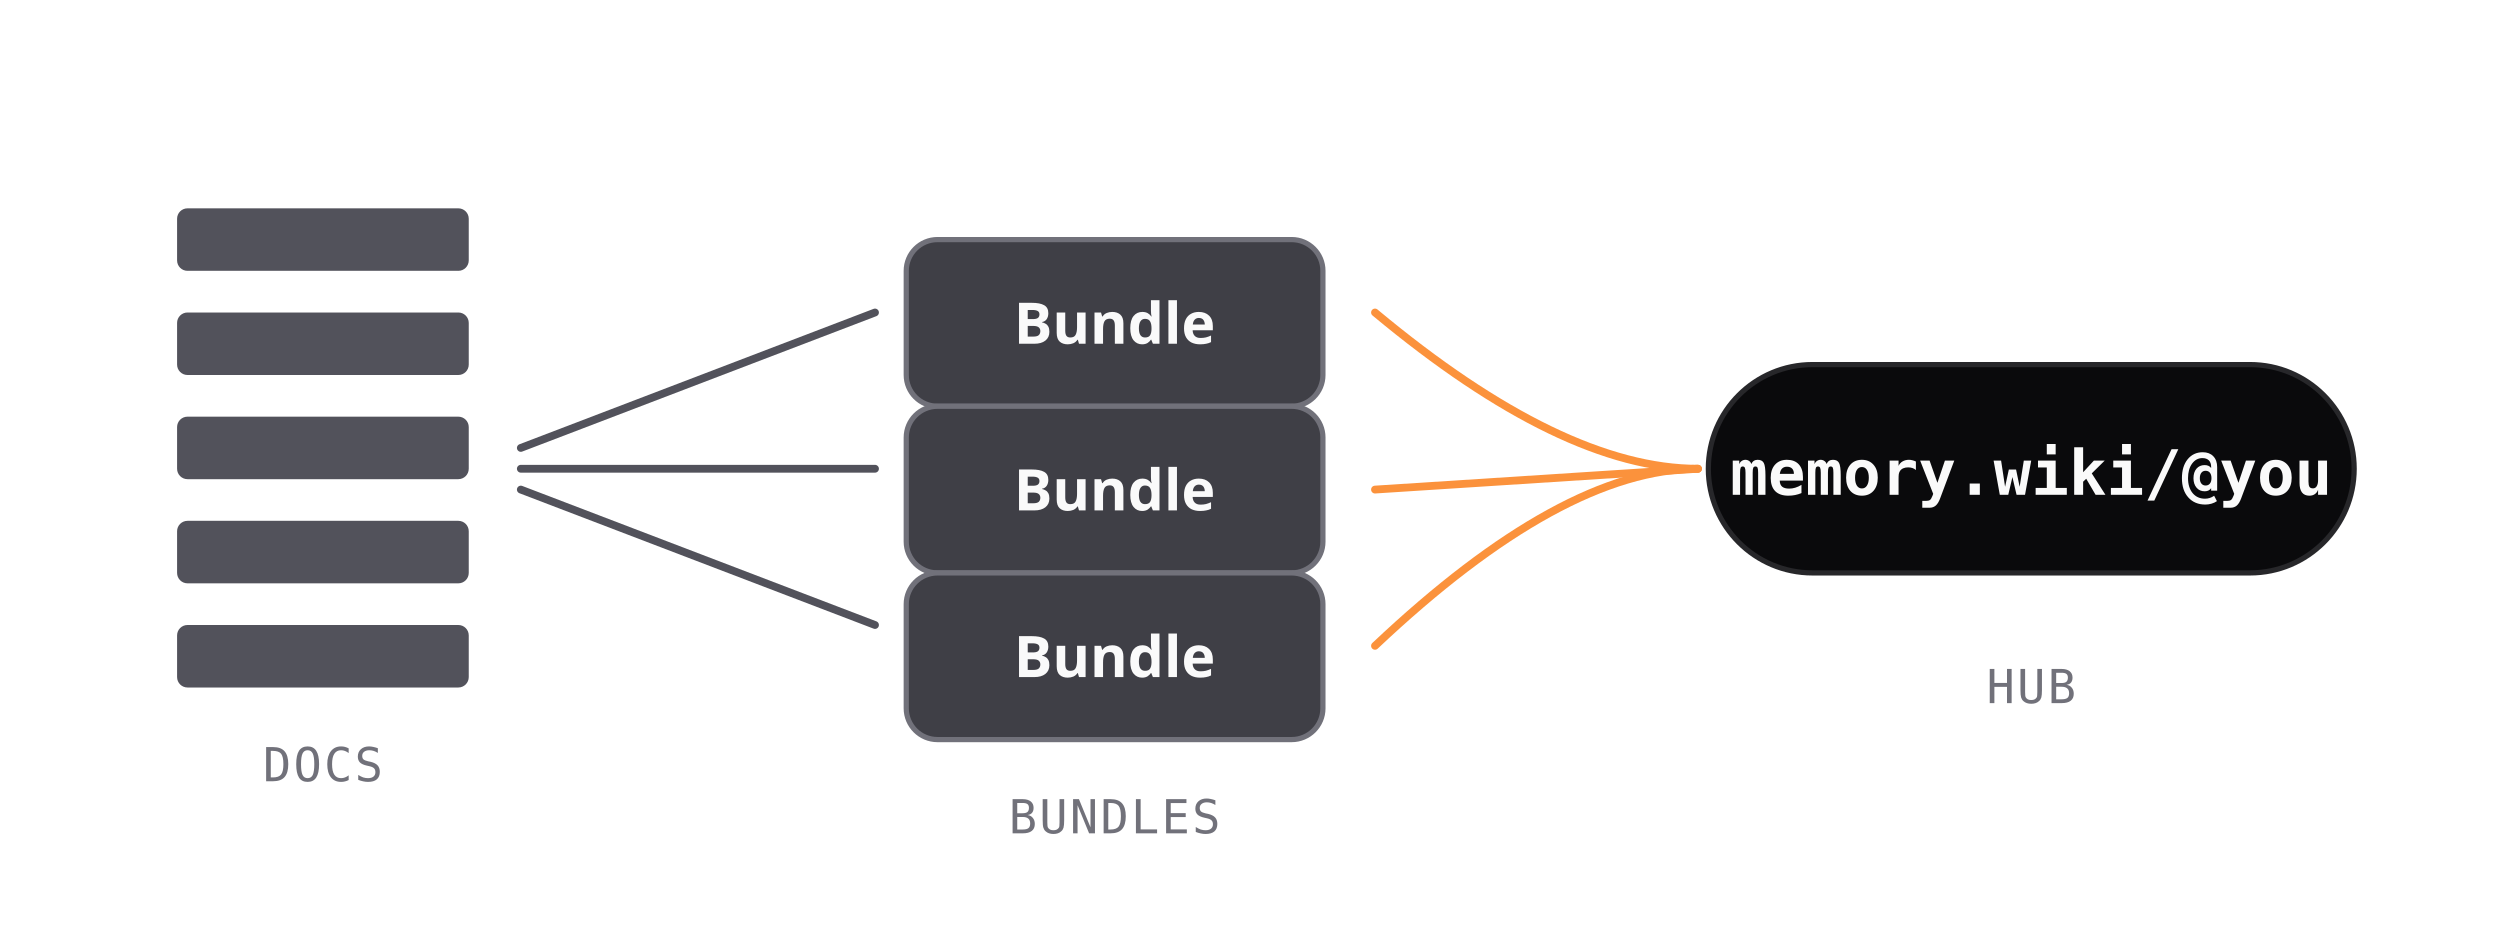
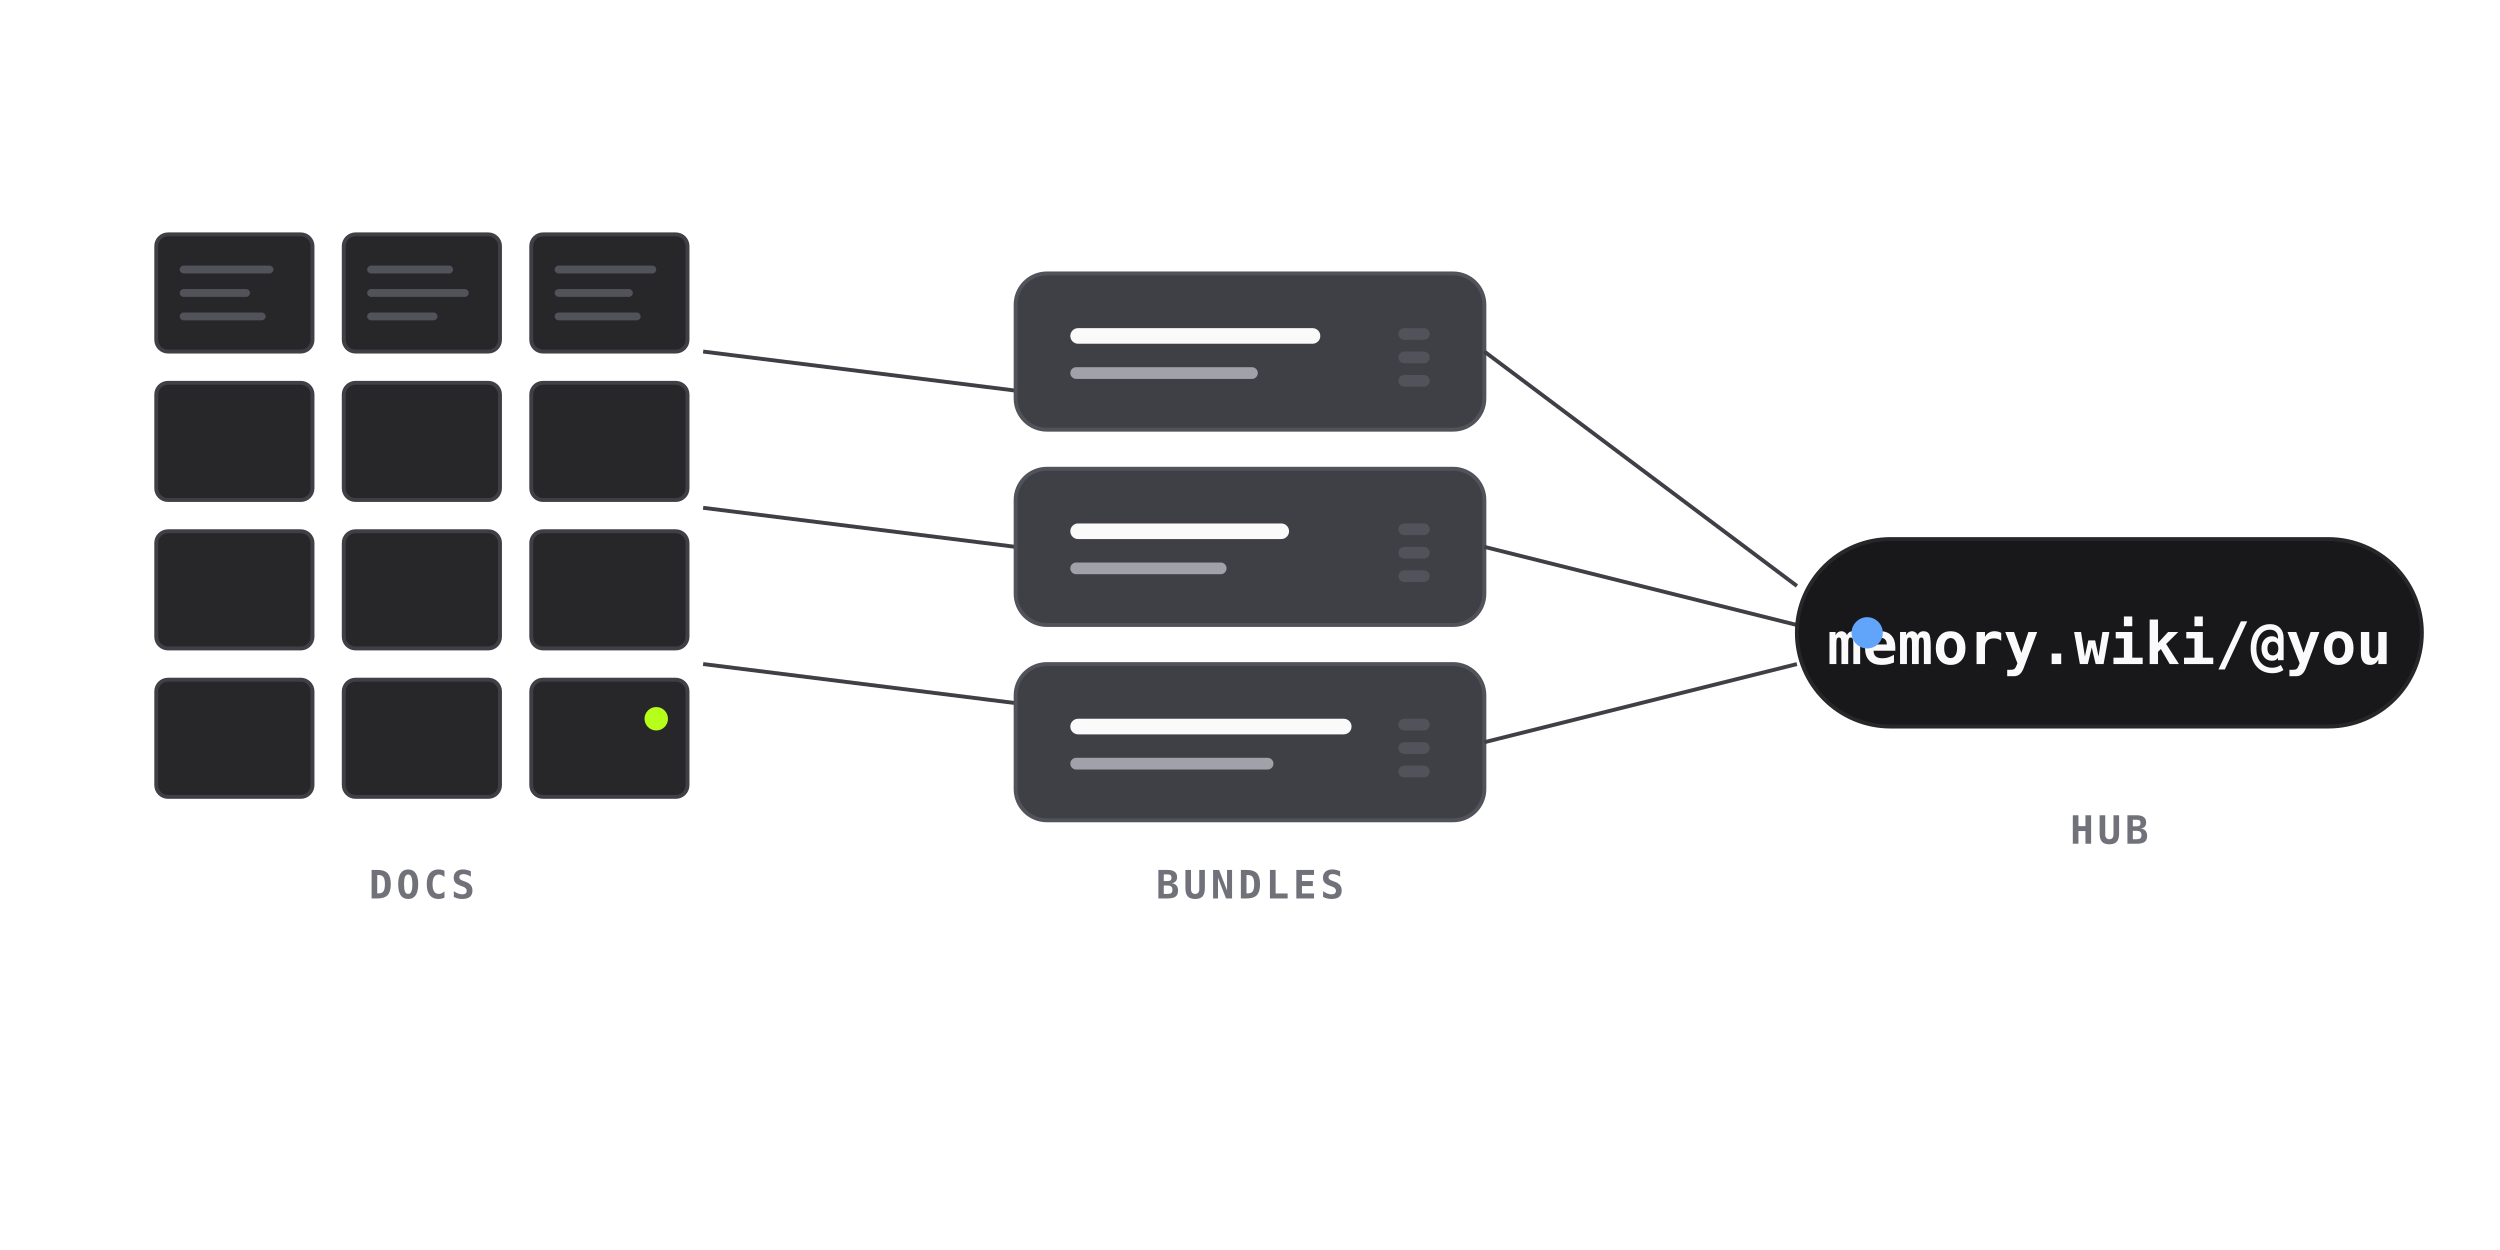
- <svg xmlns="http://www.w3.org/2000/svg" viewBox="0 0 480 180" fill="none">
-   <g>
-     <rect x="34" y="40" width="56" height="12" rx="2" fill="#52525b" />
-     <rect x="34" y="60" width="56" height="12" rx="2" fill="#52525b" />
-     <rect x="34" y="80" width="56" height="12" rx="2" fill="#52525b" />
-     <rect x="34" y="100" width="56" height="12" rx="2" fill="#52525b" />
-     <rect x="34" y="120" width="56" height="12" rx="2" fill="#52525b" />
-     <text x="62" y="150" text-anchor="middle" font-family="ui-monospace, monospace" font-size="9" letter-spacing="0.05em" fill="#71717a">DOCS</text>
+ <svg xmlns="http://www.w3.org/2000/svg" viewBox="0 0 640 320" fill="none">
+   <g transform="translate(40, 60)">
+     <g fill="#27272a" stroke="#3f3f46" stroke-width="1">
+       <rect x="0" y="0" width="40" height="30" rx="3" />
+       <rect x="48" y="0" width="40" height="30" rx="3" />
+       <rect x="96" y="0" width="40" height="30" rx="3" />
+       <rect x="0" y="38" width="40" height="30" rx="3" />
+       <rect x="48" y="38" width="40" height="30" rx="3" />
+       <rect x="96" y="38" width="40" height="30" rx="3" />
+       <rect x="0" y="76" width="40" height="30" rx="3" />
+       <rect x="48" y="76" width="40" height="30" rx="3" />
+       <rect x="96" y="76" width="40" height="30" rx="3" />
+       <rect x="0" y="114" width="40" height="30" rx="3" />
+       <rect x="48" y="114" width="40" height="30" rx="3" />
+       <rect x="96" y="114" width="40" height="30" rx="3" />
+     </g>
+     <g fill="#52525b">
+       <rect x="6" y="8" width="24" height="2" rx="1" />
+       <rect x="6" y="14" width="18" height="2" rx="1" />
+       <rect x="6" y="20" width="22" height="2" rx="1" />
+       <rect x="54" y="8" width="22" height="2" rx="1" />
+       <rect x="54" y="14" width="26" height="2" rx="1" />
+       <rect x="54" y="20" width="18" height="2" rx="1" />
+       <rect x="102" y="8" width="26" height="2" rx="1" />
+       <rect x="102" y="14" width="20" height="2" rx="1" />
+       <rect x="102" y="20" width="22" height="2" rx="1" />
+     </g>
+     <circle cx="128" cy="124" r="3" fill="#B5FF1A" />
+     <text x="68" y="170" text-anchor="middle" font-family="ui-monospace, monospace" font-size="10" font-weight="700" letter-spacing="0.1em" fill="#71717a">DOCS</text>
  </g>
-   <g stroke="#52525b" stroke-width="1.5" fill="none">
-     <path d="M100 86 L168 60" stroke-linecap="round" />
-     <path d="M100 90 L168 90" stroke-linecap="round" />
-     <path d="M100 94 L168 120" stroke-linecap="round" />
+   <g stroke="#3f3f46" stroke-width="1" fill="none">
+     <path d="M180 90 L260 100" />
+     <path d="M180 130 L260 140" />
+     <path d="M180 170 L260 180" />
+   </g>
+   <g transform="translate(260, 70)">
+     <g>
+       <rect width="120" height="40" rx="8" fill="#3f3f46" stroke="#52525b" stroke-width="1" />
+       <rect x="14" y="14" width="64" height="4" rx="2" fill="#fafafa" />
+       <rect x="14" y="24" width="48" height="3" rx="1.5" fill="#a1a1aa" />
+       <rect x="98" y="14" width="8" height="3" rx="1.5" fill="#52525b" />
+       <rect x="98" y="20" width="8" height="3" rx="1.5" fill="#52525b" />
+       <rect x="98" y="26" width="8" height="3" rx="1.5" fill="#52525b" />
+     </g>
+     <g transform="translate(0, 50)">
+       <rect width="120" height="40" rx="8" fill="#3f3f46" stroke="#52525b" stroke-width="1" />
+       <rect x="14" y="14" width="56" height="4" rx="2" fill="#fafafa" />
+       <rect x="14" y="24" width="40" height="3" rx="1.5" fill="#a1a1aa" />
+       <rect x="98" y="14" width="8" height="3" rx="1.5" fill="#52525b" />
+       <rect x="98" y="20" width="8" height="3" rx="1.5" fill="#52525b" />
+       <rect x="98" y="26" width="8" height="3" rx="1.5" fill="#52525b" />
+     </g>
+     <g transform="translate(0, 100)">
+       <rect width="120" height="40" rx="8" fill="#3f3f46" stroke="#52525b" stroke-width="1" />
+       <rect x="14" y="14" width="72" height="4" rx="2" fill="#fafafa" />
+       <rect x="14" y="24" width="52" height="3" rx="1.5" fill="#a1a1aa" />
+       <rect x="98" y="14" width="8" height="3" rx="1.5" fill="#52525b" />
+       <rect x="98" y="20" width="8" height="3" rx="1.5" fill="#52525b" />
+       <rect x="98" y="26" width="8" height="3" rx="1.5" fill="#52525b" />
+     </g>
+     <text x="60" y="160" text-anchor="middle" font-family="ui-monospace, monospace" font-size="10" font-weight="700" letter-spacing="0.1em" fill="#71717a">BUNDLES</text>
+   </g>
+   <g stroke="#3f3f46" stroke-width="1" fill="none">
+     <path d="M380 90  L460 150" />
+     <path d="M380 140 L460 160" />
+     <path d="M380 190 L460 170" />
  </g>
  <g>
-     <rect x="174" y="46" width="80" height="32" rx="6" fill="#3f3f46" stroke="#71717a" stroke-width="1" />
-     <text x="214" y="66" text-anchor="middle" font-family="system-ui, sans-serif" font-size="11" font-weight="600" fill="#fafafa">Bundle</text>
-     <rect x="174" y="78" width="80" height="32" rx="6" fill="#3f3f46" stroke="#71717a" stroke-width="1" />
-     <text x="214" y="98" text-anchor="middle" font-family="system-ui, sans-serif" font-size="11" font-weight="600" fill="#fafafa">Bundle</text>
-     <rect x="174" y="110" width="80" height="32" rx="6" fill="#3f3f46" stroke="#71717a" stroke-width="1" />
-     <text x="214" y="130" text-anchor="middle" font-family="system-ui, sans-serif" font-size="11" font-weight="600" fill="#fafafa">Bundle</text>
-     <text x="214" y="160" text-anchor="middle" font-family="ui-monospace, monospace" font-size="9" letter-spacing="0.05em" fill="#71717a">BUNDLES</text>
+     <rect x="460" y="138" width="160" height="48" rx="24" fill="#18181b" stroke="#27272a" stroke-width="1" />
+     <text x="540" y="170" text-anchor="middle" font-family="ui-monospace, SFMono-Regular, Menlo, monospace" font-size="15" font-weight="700" fill="#fafafa">memory.wiki/@you</text>
+     <circle cx="478" cy="162" r="4" fill="#60A5FA" />
  </g>
-   <g stroke="#fb923c" stroke-width="1.5" fill="none">
-     <path d="M264 60 Q300 90 326 90" stroke-linecap="round" />
-     <path d="M264 94 L326 90" stroke-linecap="round" />
-     <path d="M264 124 Q300 90 326 90" stroke-linecap="round" />
-   </g>
-   <g>
-     <rect x="328" y="70" width="124" height="40" rx="20" fill="#0a0a0c" stroke="#27272a" stroke-width="1" />
-     <text x="390" y="95" text-anchor="middle" font-family="ui-monospace, SFMono-Regular, Menlo, monospace" font-size="12" font-weight="600" fill="#fafafa">memory.wiki/@you</text>
-     <text x="390" y="135" text-anchor="middle" font-family="ui-monospace, monospace" font-size="9" letter-spacing="0.05em" fill="#71717a">HUB</text>
-   </g>
+   <text x="540" y="216" text-anchor="middle" font-family="ui-monospace, monospace" font-size="10" font-weight="700" letter-spacing="0.1em" fill="#71717a">HUB</text>
</svg>
